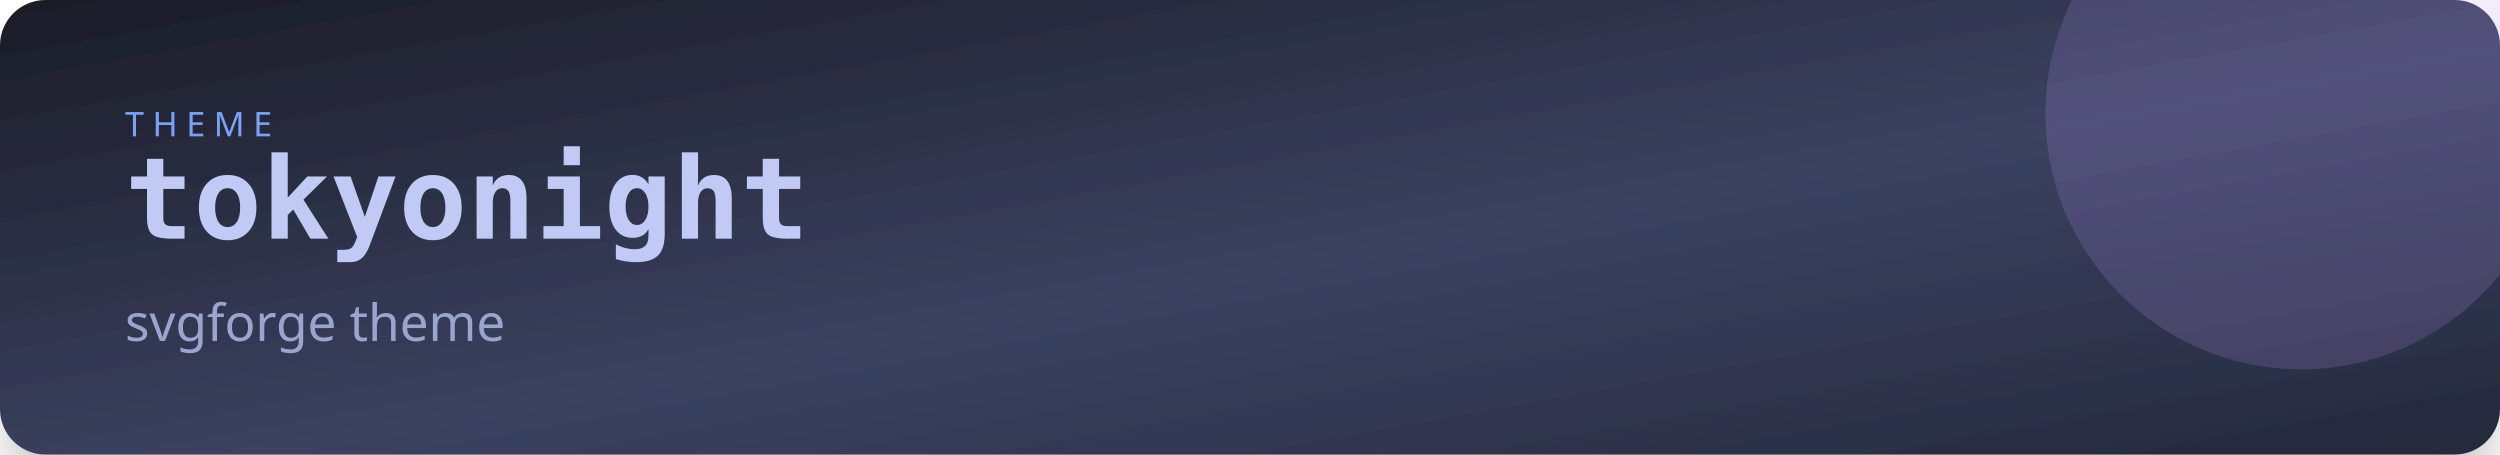
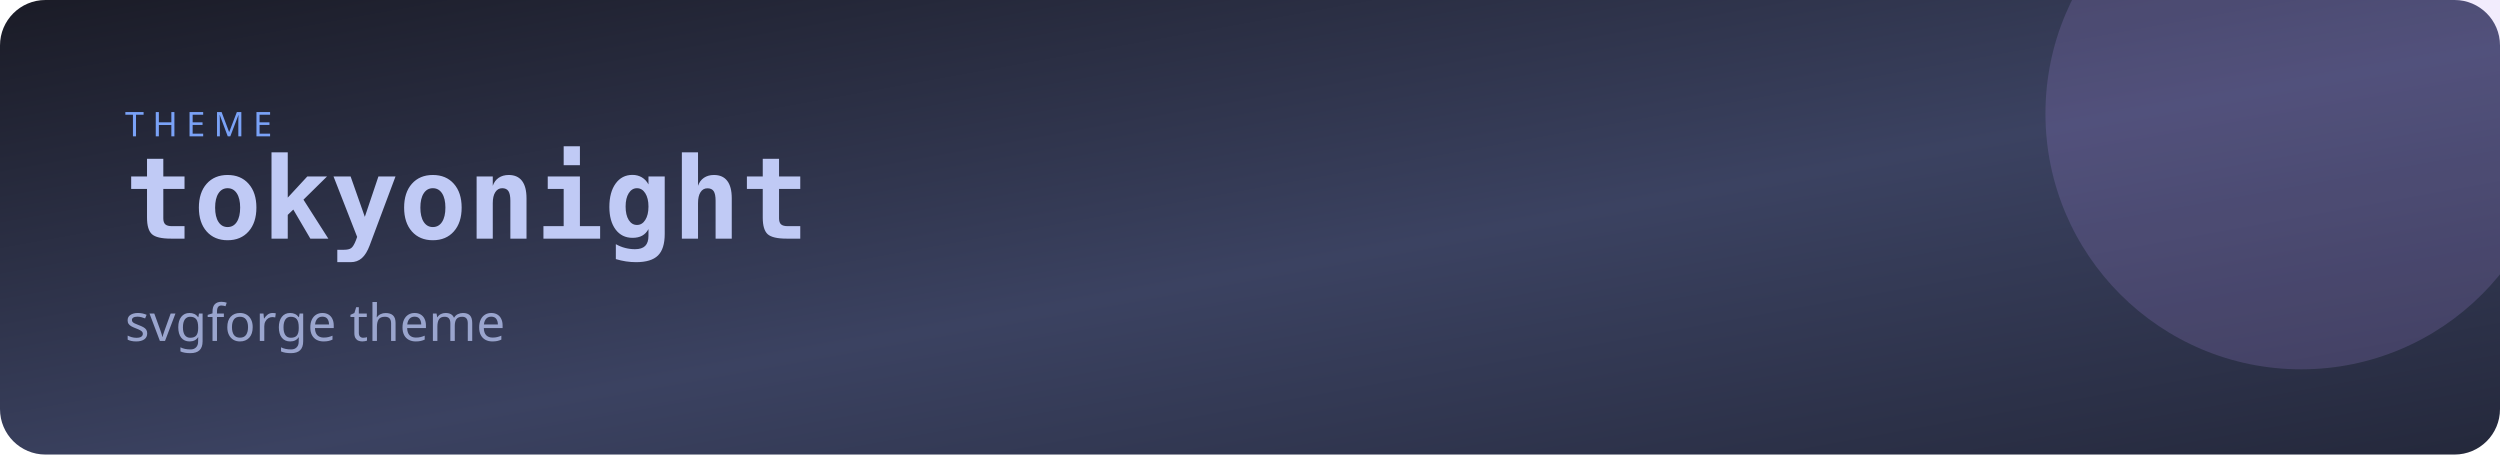
<svg xmlns="http://www.w3.org/2000/svg" width="880" height="160" viewBox="0 0 880 160" role="img" aria-label="tokyonight">
  <defs>
-     <filter id="shadow-tokyonight-2a8c7772" x="-8%" y="-8%" width="120%" height="130%">
-       <feDropShadow dx="0" dy="8" stdDeviation="10" flood-color="#000000" flood-opacity="0.28" />
-     </filter>
+     <linearGradient id="grad-tokyonighttokyonight-5041da3c" x1="0" y1="0" x2="1" y2="1">
+       <stop offset="0%" stop-color="#1a1b26" />
+       <stop offset="55%" stop-color="#3b4261" />
+       <stop offset="100%" stop-color="#24283b" />
+     </linearGradient>
  </defs>
-   <g filter="url(#shadow-tokyonight-2a8c7772)">
-     <defs>
-       <linearGradient id="grad-tokyonighttokyonight-5041da3c" x1="0" y1="0" x2="1" y2="1">
-         <stop offset="0%" stop-color="#1a1b26" />
-         <stop offset="55%" stop-color="#3b4261" />
-         <stop offset="100%" stop-color="#24283b" />
-       </linearGradient>
-     </defs>
-     <rect width="880" height="160" rx="16" fill="url(#grad-tokyonighttokyonight-5041da3c)" />
-     <circle cx="810" cy="40" r="90" fill="#bb9af7" fill-opacity="0.18" />
-     <text x="44" y="48" fill="#7aa2f7" font-family="ui-sans-serif, system-ui, sans-serif" font-size="12" letter-spacing="3">THEME</text>
-     <text x="44" y="84" fill="#c0caf5" font-family="ui-monospace, SFMono-Regular, Menlo, monospace" font-size="40" font-weight="700">tokyonight</text>
-     <text x="44" y="120" fill="#9aa5ce" font-family="ui-sans-serif, system-ui, sans-serif" font-size="18">svgforge theme</text>
-   </g>
+   <rect width="880" height="160" rx="16" fill="url(#grad-tokyonighttokyonight-5041da3c)" />
+   <circle cx="810" cy="40" r="90" fill="#bb9af7" fill-opacity="0.18" />
+   <text x="44" y="48" fill="#7aa2f7" font-family="ui-sans-serif, system-ui, sans-serif" font-size="12" letter-spacing="3">THEME</text>
+   <text x="44" y="84" fill="#c0caf5" font-family="ui-monospace, SFMono-Regular, Menlo, monospace" font-size="40" font-weight="700">tokyonight</text>
+   <text x="44" y="120" fill="#9aa5ce" font-family="ui-sans-serif, system-ui, sans-serif" font-size="18">svgforge theme</text>
</svg>
